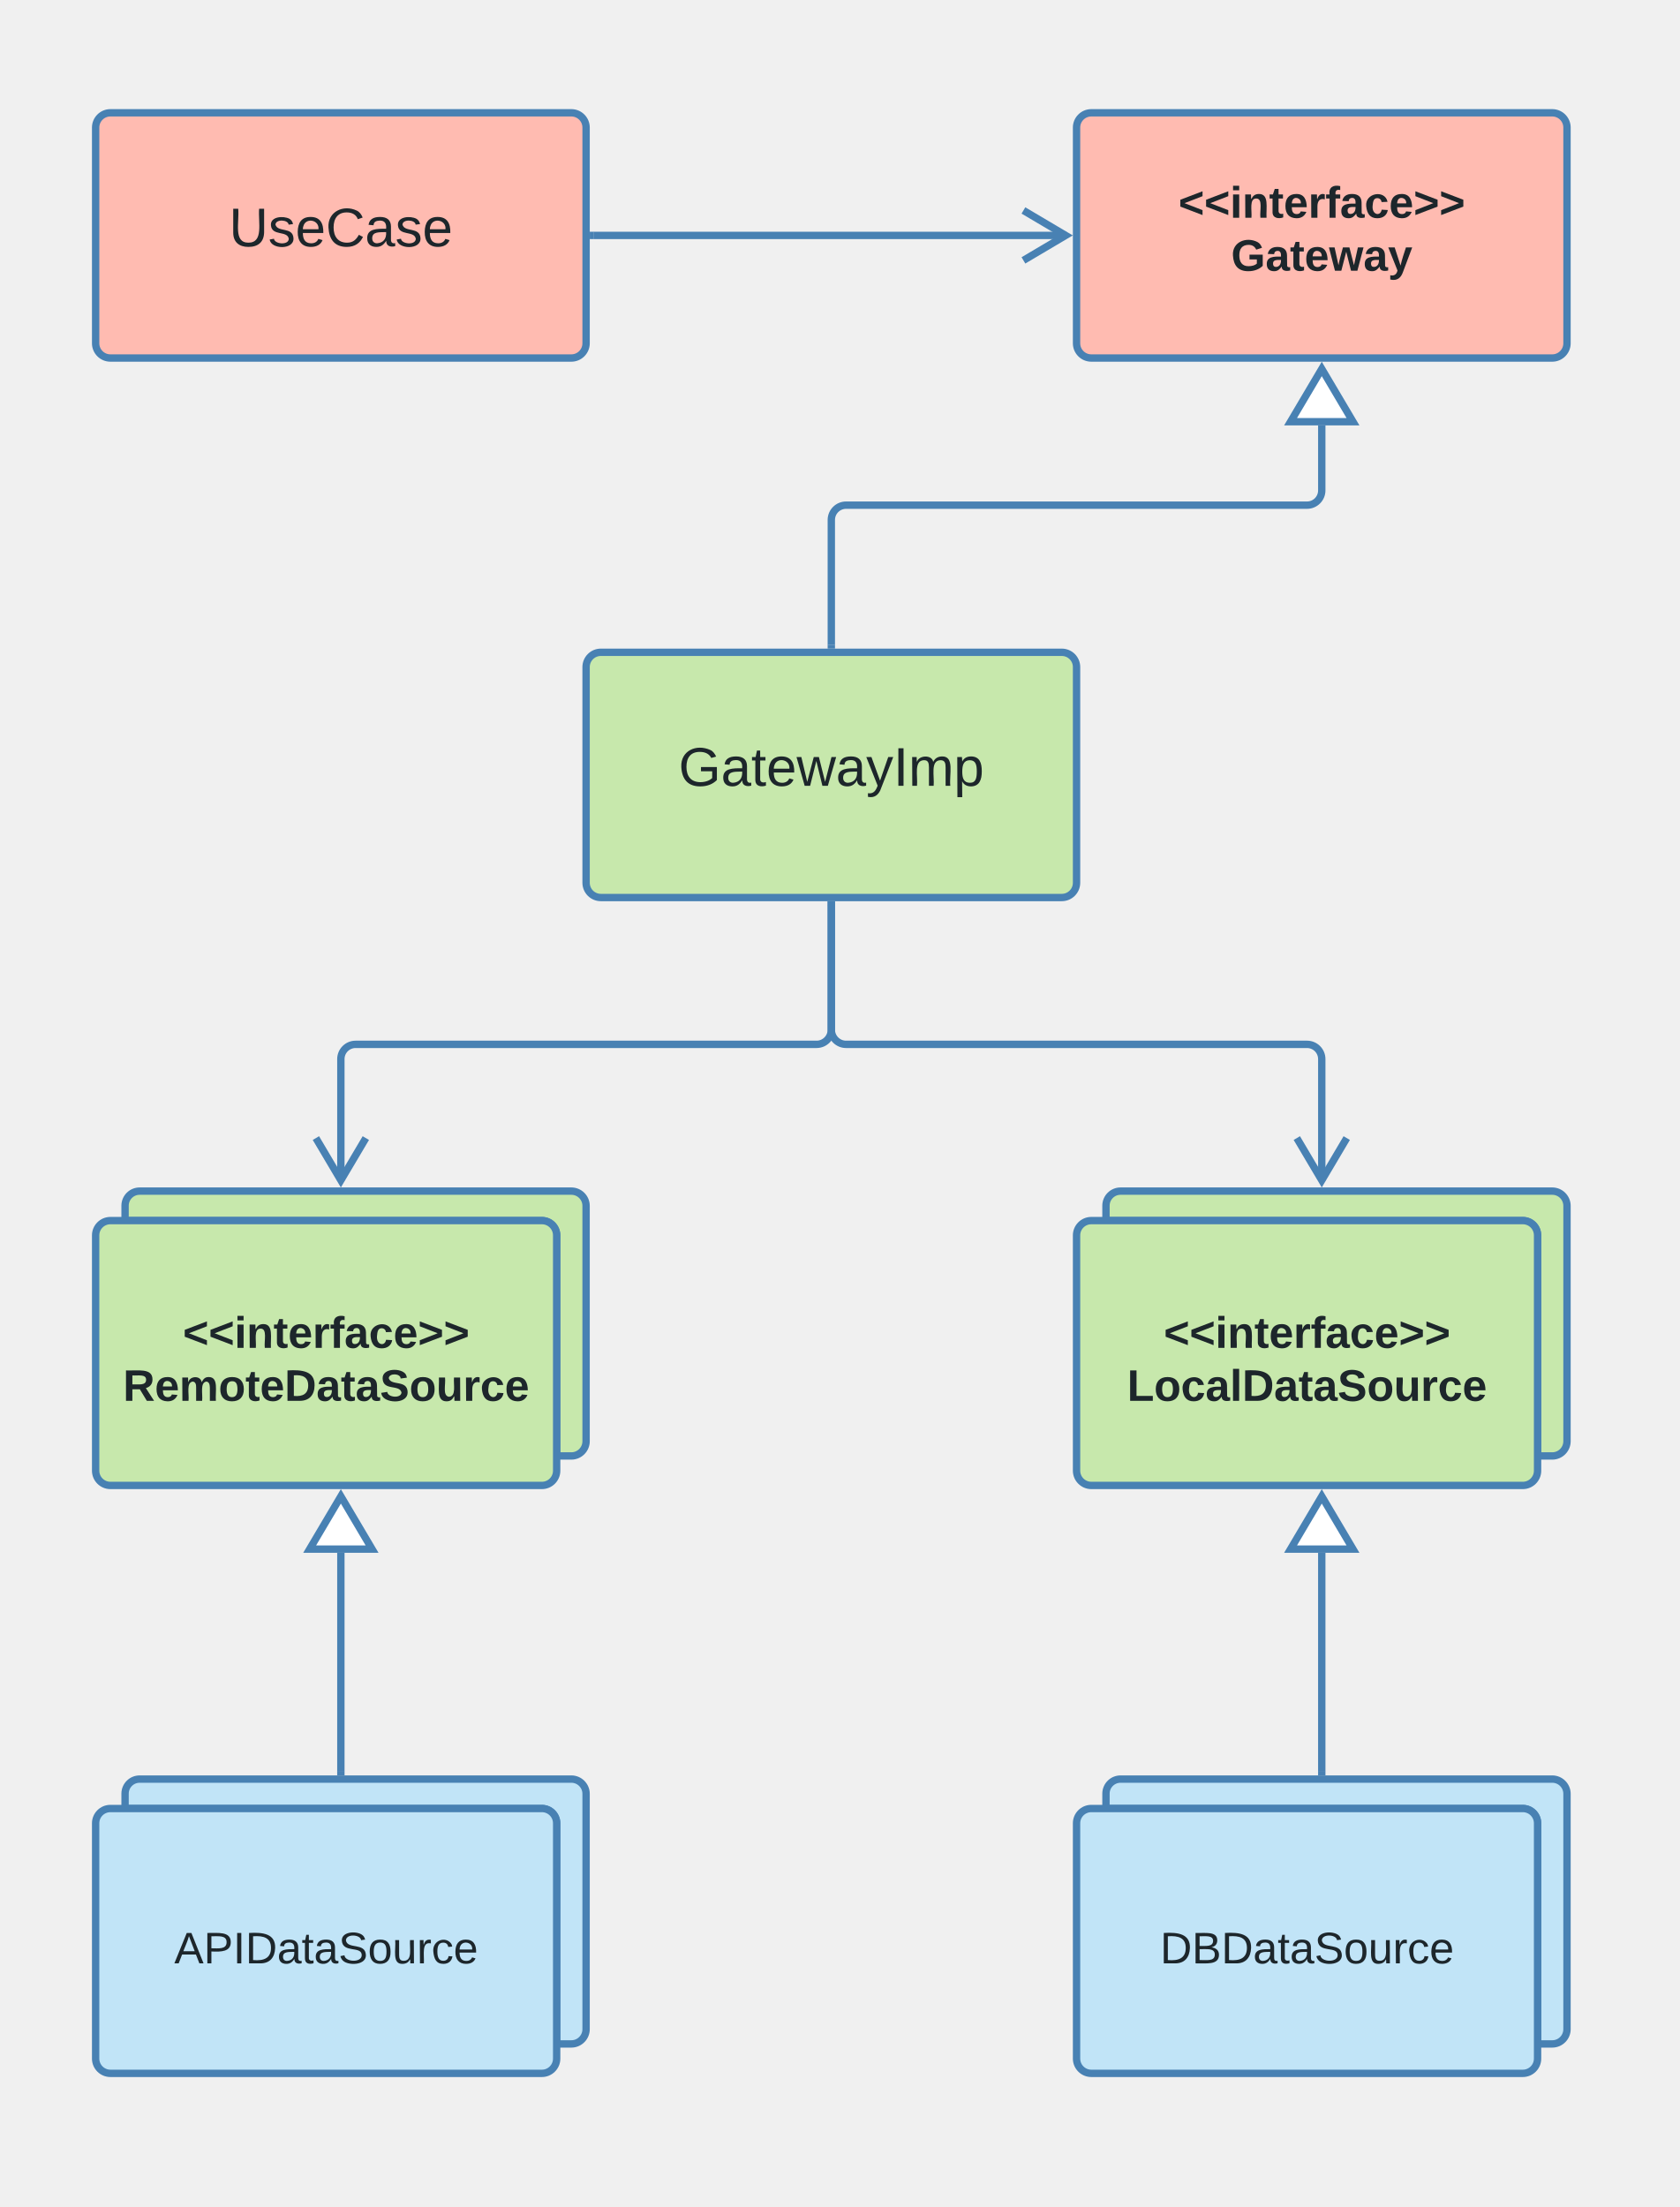
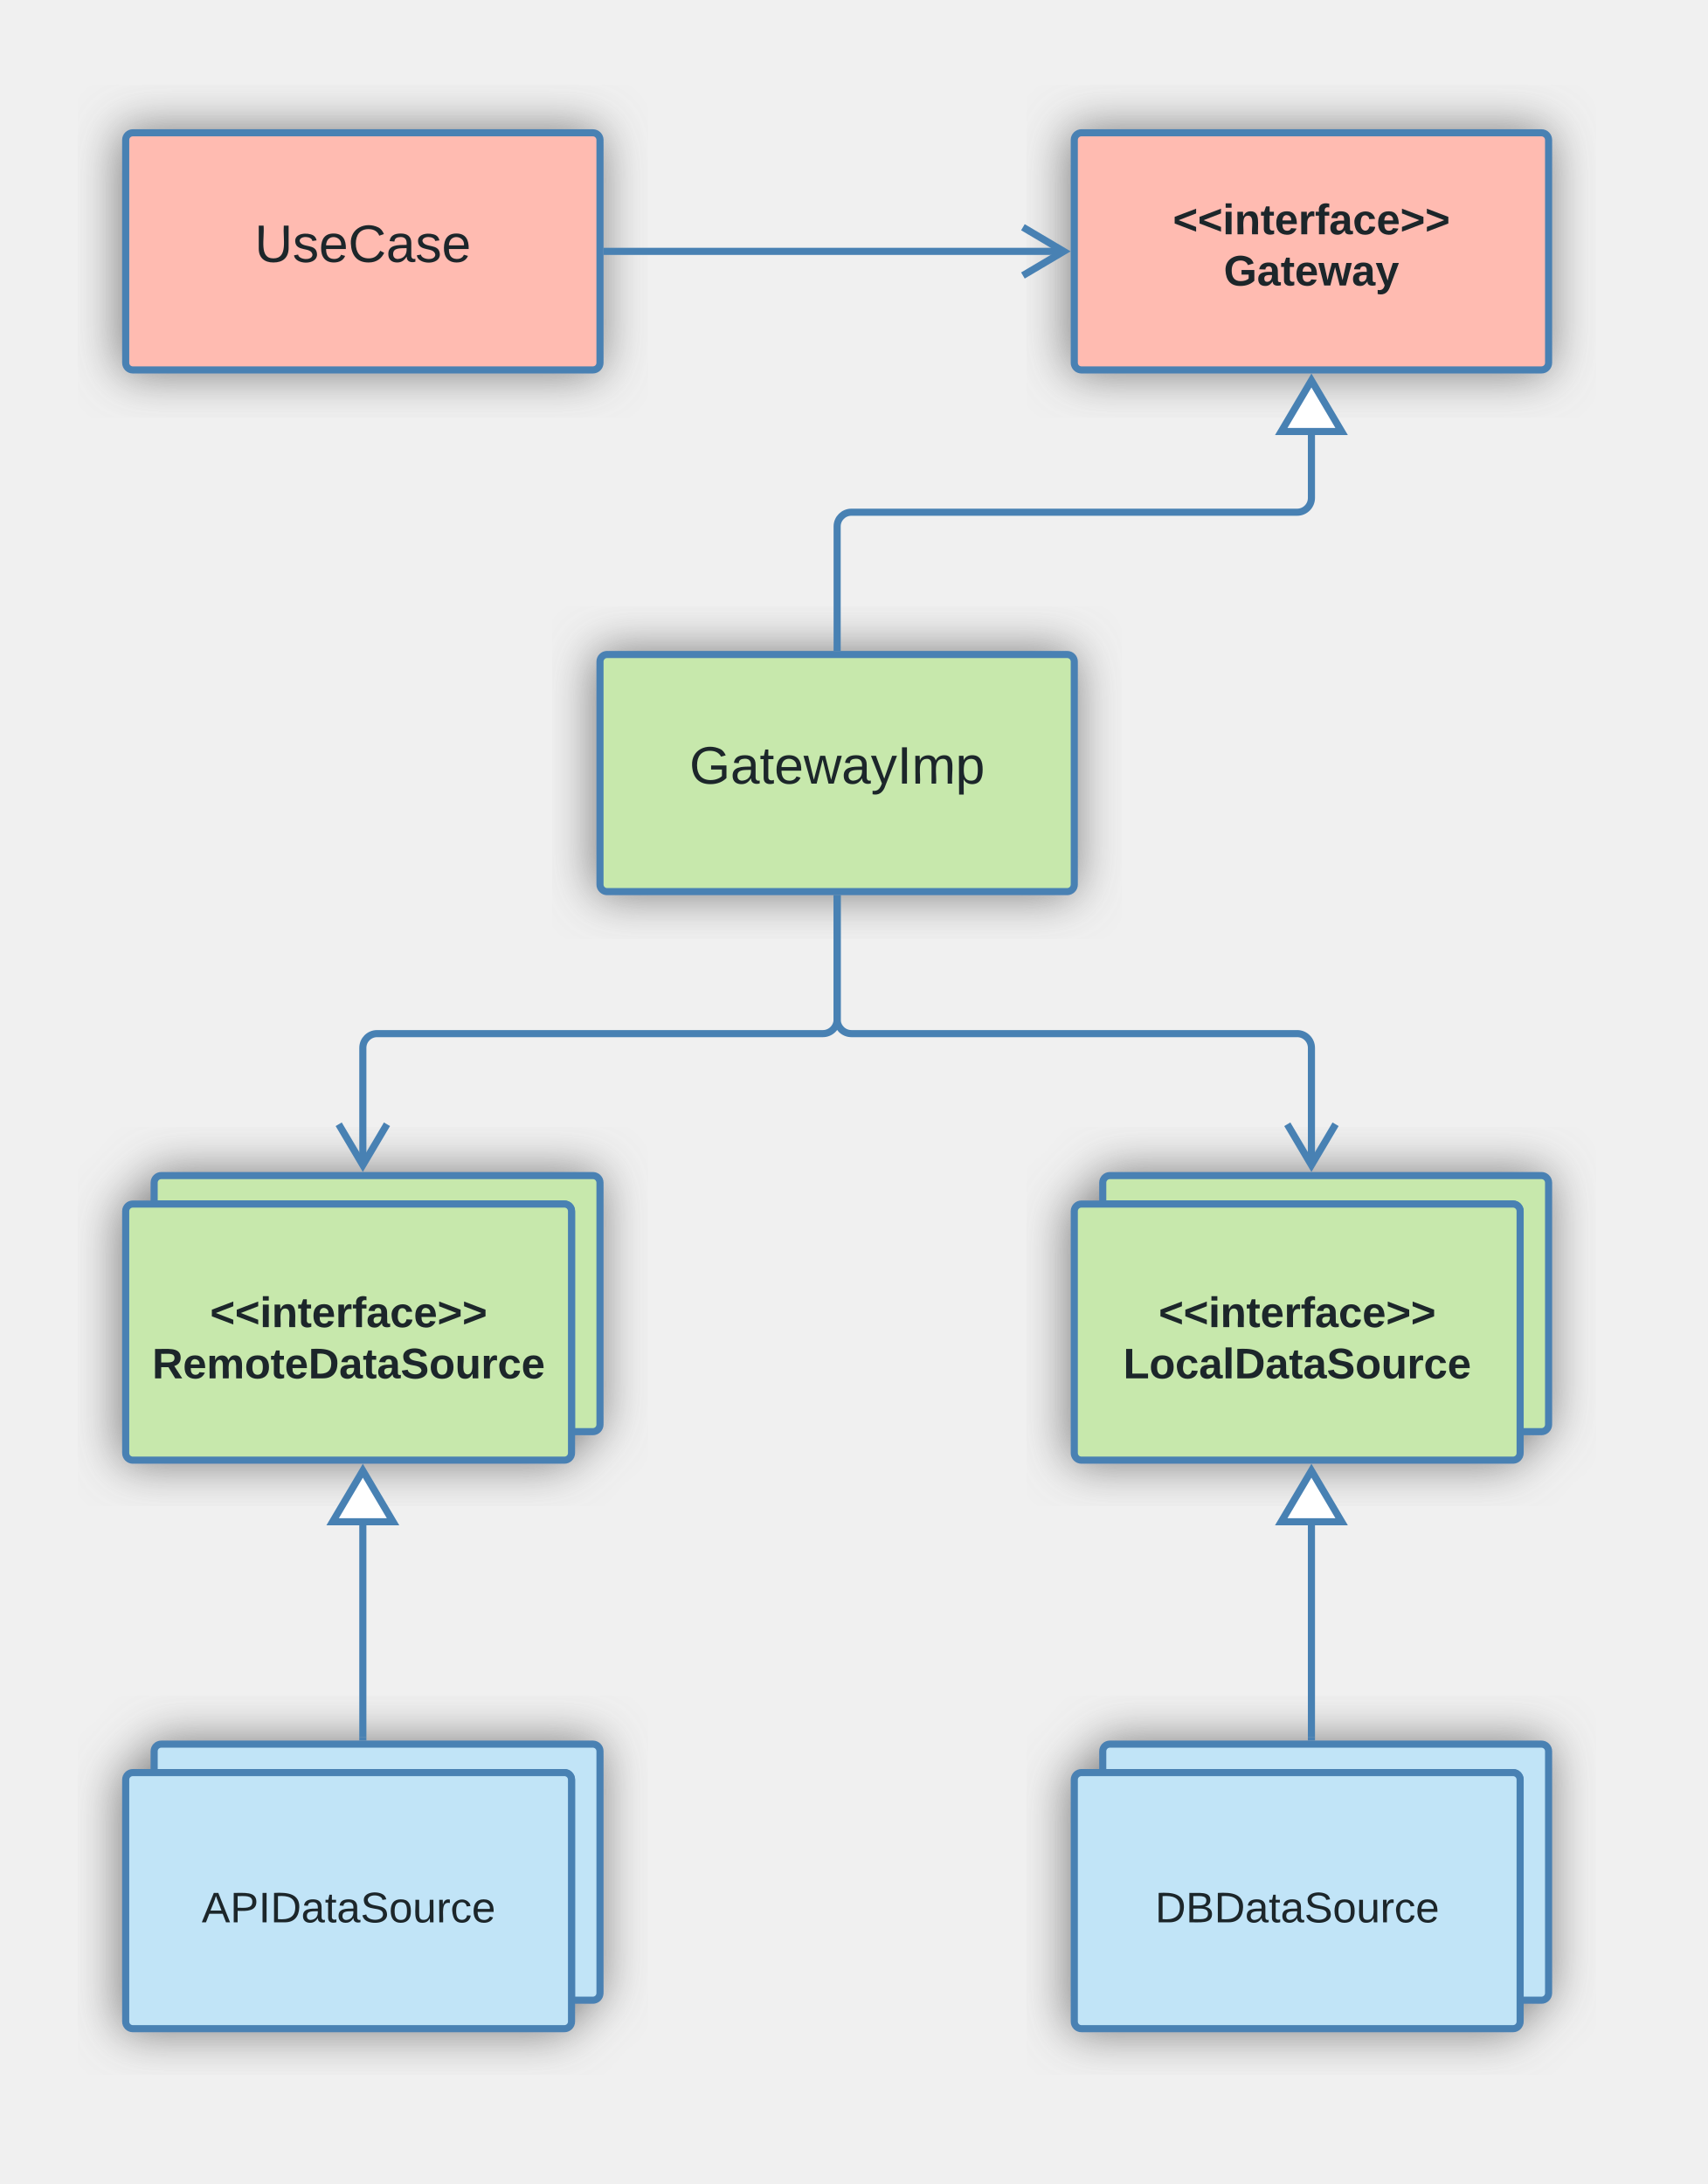
- <svg xmlns="http://www.w3.org/2000/svg" xmlns:xlink="http://www.w3.org/1999/xlink" width="685" height="900">
-   <g transform="translate(-1041 -54)">
-     <path d="M1080 106c0-3.3 2.7-6 6-6h188c3.3 0 6 2.7 6 6v88c0 3.3-2.7 6-6 6h-188c-3.3 0-6-2.7-6-6z" stroke="#4881b3" stroke-width="3" fill="#ffbbb1" />
-     <use xlink:href="#a" transform="matrix(1,0,0,1,1088,108) translate(46.38272 46.44444)" />
-     <path d="M1480 106c0-3.3 2.7-6 6-6h188c3.3 0 6 2.7 6 6v88c0 3.3-2.7 6-6 6h-188c-3.3 0-6-2.7-6-6z" stroke="#4881b3" stroke-width="3" fill="#ffbbb1" />
-     <use xlink:href="#b" transform="matrix(1,0,0,1,1488,108) translate(33.575 34.8)" />
-     <use xlink:href="#c" transform="matrix(1,0,0,1,1488,108) translate(55.025 56.4)" />
+ <svg xmlns="http://www.w3.org/2000/svg" xmlns:xlink="http://www.w3.org/1999/xlink" width="720" height="921">
+   <g transform="translate(-1027 -44)">
+     <g filter="url(#a)">
+       <path d="M1080 103c0-1.66 1.34-3 3-3h194c1.66 0 3 1.34 3 3v94c0 1.66-1.34 3-3 3h-194c-1.66 0-3-1.34-3-3z" stroke="#4881b3" stroke-width="3" fill="#ffbbb1" />
+       <use xlink:href="#b" transform="matrix(1,0,0,1,1088,108) translate(46.38272 46.44444)" />
+     </g>
+     <g filter="url(#a)">
+       <path d="M1480 103c0-1.66 1.34-3 3-3h194c1.66 0 3 1.34 3 3v94c0 1.66-1.34 3-3 3h-194c-1.66 0-3-1.34-3-3z" stroke="#4881b3" stroke-width="3" fill="#ffbbb1" />
+       <use xlink:href="#c" transform="matrix(1,0,0,1,1488,108) translate(33.575 34.8)" />
+       <use xlink:href="#d" transform="matrix(1,0,0,1,1488,108) translate(55.025 56.4)" />
+     </g>
    <path d="M1283 150h192.77" stroke="#4881b3" stroke-width="3" fill="none" />
    <path d="M1283.04 151.5h-1.54v-3h1.54" fill="#4881b3" />
    <path d="M1458.34 160.18l17.2-10.18-17.2-10.18" stroke="#4881b3" stroke-width="3" fill="none" />
-     <path d="M1280 326c0-3.3 2.7-6 6-6h188c3.3 0 6 2.7 6 6v88c0 3.3-2.7 6-6 6h-188c-3.3 0-6-2.7-6-6z" stroke="#4881b3" stroke-width="3" fill="#c7e8ac" />
-     <use xlink:href="#d" transform="matrix(1,0,0,1,1288,328) translate(29.71605 46.44444)" />
+     <g filter="url(#a)">
+       <path d="M1280 323c0-1.66 1.34-3 3-3h194c1.66 0 3 1.34 3 3v94c0 1.66-1.34 3-3 3h-194c-1.66 0-3-1.34-3-3z" stroke="#4881b3" stroke-width="3" fill="#c7e8ac" />
+       <use xlink:href="#e" transform="matrix(1,0,0,1,1288,328) translate(29.71605 46.44444)" />
+     </g>
    <path d="M1380 317v-51c0-3.3 2.7-6 6-6h188c3.3 0 6-2.7 6-6v-26.53" stroke="#4881b3" stroke-width="3" fill="none" />
    <path d="M1381.5 318.5h-3v-1.54h3" fill="#4881b3" />
    <path d="M1580 204.45l12.73 21.52h-25.46z" stroke="#4881b3" stroke-width="3" fill="#fff" />
-     <path d="M1092 551.75v-.06-6.01c0-3.3 2.66-5.95 5.94-5.95H1274c3.3 0 6 2.7 6 6v96c0 3.3-2.7 6-6 6h-5.94c-.03 0-.06-.03-.06-.06V557.74c0-3.3-2.7-6-6-6h-170z" stroke="#4881b3" stroke-width="3" fill="#c7e8ac" />
-     <path d="M1080 557.75c0-3.3 2.7-6 6-6h176c3.3 0 6 2.7 6 6v96c0 3.3-2.7 6-6 6h-176c-3.3 0-6-2.7-6-6z" stroke="#4881b3" stroke-width="3" fill="#c7e8ac" />
-     <use xlink:href="#b" transform="matrix(1,0,0,1,1080,551.75) translate(35.58 51.9)" />
-     <use xlink:href="#e" transform="matrix(1,0,0,1,1080,551.75) translate(11.18 73.5)" />
-     <path d="M1492 551.75v-.06-6.01c0-3.3 2.66-5.95 5.94-5.95H1674c3.3 0 6 2.7 6 6v96c0 3.3-2.7 6-6 6h-5.94c-.03 0-.06-.03-.06-.06V557.74c0-3.3-2.7-6-6-6h-170z" stroke="#4881b3" stroke-width="3" fill="#c7e8ac" />
-     <path d="M1480 557.75c0-3.3 2.7-6 6-6h176c3.3 0 6 2.7 6 6v96c0 3.3-2.7 6-6 6h-176c-3.3 0-6-2.7-6-6z" stroke="#4881b3" stroke-width="3" fill="#c7e8ac" />
-     <use xlink:href="#b" transform="matrix(1,0,0,1,1480,551.75) translate(35.58 51.9)" />
-     <use xlink:href="#f" transform="matrix(1,0,0,1,1480,551.75) translate(20.655 73.5)" />
+     <g filter="url(#f)">
+       <path d="M1092 551.75v-.06V542.74c0-1.66 1.34-3 3-3h182c1.66 0 3 1.34 3 3v102c0 1.66-1.34 3-3 3h-8.94c-.03 0-.06-.03-.06-.06V554.74c0-1.66-1.34-3-3-3h-173z" stroke="#4881b3" stroke-width="3" fill="#c7e8ac" />
+       <path d="M1080 554.75c0-1.66 1.34-3 3-3h182c1.66 0 3 1.34 3 3v102c0 1.66-1.34 3-3 3h-182c-1.66 0-3-1.34-3-3z" stroke="#4881b3" stroke-width="3" fill="#c7e8ac" />
+       <use xlink:href="#c" transform="matrix(1,0,0,1,1080,551.75) translate(35.58 51.9)" />
+       <use xlink:href="#g" transform="matrix(1,0,0,1,1080,551.75) translate(11.18 73.5)" />
+     </g>
+     <g filter="url(#f)">
+       <path d="M1492 551.75v-.06V542.74c0-1.66 1.34-3 3-3h182c1.66 0 3 1.34 3 3v102c0 1.66-1.34 3-3 3h-8.94c-.03 0-.06-.03-.06-.06V554.74c0-1.66-1.34-3-3-3h-173z" stroke="#4881b3" stroke-width="3" fill="#c7e8ac" />
+       <path d="M1480 554.75c0-1.66 1.34-3 3-3h182c1.66 0 3 1.34 3 3v102c0 1.66-1.34 3-3 3h-182c-1.66 0-3-1.34-3-3z" stroke="#4881b3" stroke-width="3" fill="#c7e8ac" />
+       <use xlink:href="#c" transform="matrix(1,0,0,1,1480,551.75) translate(35.58 51.9)" />
+       <use xlink:href="#h" transform="matrix(1,0,0,1,1480,551.75) translate(20.655 73.5)" />
+     </g>
    <path d="M1380 423v50.88c0 3.3-2.7 6-6 6h-188c-3.3 0-6 2.68-6 6v49.64" stroke="#4881b3" stroke-width="3" fill="none" />
    <path d="M1381.5 423.04h-3v-1.54h3" fill="#4881b3" />
    <path d="M1169.82 518.1l10.18 17.2 10.18-17.2M1380 423v50.88c0 3.3 2.7 6 6 6h188c3.3 0 6 2.68 6 6v49.64" stroke="#4881b3" stroke-width="3" fill="none" />
    <path d="M1381.5 423.04h-3v-1.54h3" fill="#4881b3" />
    <path d="M1569.82 518.1l10.18 17.2 10.18-17.2" stroke="#4881b3" stroke-width="3" fill="none" />
-     <path d="M1092 791.5v-.06-6c0-3.28 2.66-5.94 5.94-5.94H1274c3.3 0 6 2.7 6 6v96c0 3.3-2.7 6-6 6h-5.94c-.03 0-.06-.03-.06-.06V797.5c0-3.3-2.7-6-6-6h-170z" stroke="#4881b3" stroke-width="3" fill="#c1e4f7" />
-     <path d="M1080 797.5c0-3.3 2.7-6 6-6h176c3.3 0 6 2.7 6 6v96c0 3.3-2.7 6-6 6h-176c-3.3 0-6-2.7-6-6z" stroke="#4881b3" stroke-width="3" fill="#c1e4f7" />
-     <use xlink:href="#g" transform="matrix(1,0,0,1,1080,791.5) translate(32.055 63.15)" />
-     <path d="M1492 791.5v-.06-6c0-3.28 2.66-5.94 5.94-5.94H1674c3.3 0 6 2.7 6 6v96c0 3.3-2.7 6-6 6h-5.94c-.03 0-.06-.03-.06-.06V797.5c0-3.3-2.7-6-6-6h-170z" stroke="#4881b3" stroke-width="3" fill="#c1e4f7" />
-     <path d="M1480 797.5c0-3.3 2.7-6 6-6h176c3.3 0 6 2.7 6 6v96c0 3.3-2.7 6-6 6h-176c-3.3 0-6-2.7-6-6z" stroke="#4881b3" stroke-width="3" fill="#c1e4f7" />
-     <use xlink:href="#h" transform="matrix(1,0,0,1,1480,791.5) translate(34.08 63.15)" />
+     <g filter="url(#f)">
+       <path d="M1092 791.5v-.06-8.94c0-1.66 1.34-3 3-3h182c1.66 0 3 1.34 3 3v102c0 1.66-1.34 3-3 3h-8.94c-.03 0-.06-.03-.06-.06V794.5c0-1.66-1.34-3-3-3h-173z" stroke="#4881b3" stroke-width="3" fill="#c1e4f7" />
+       <path d="M1080 794.5c0-1.66 1.34-3 3-3h182c1.66 0 3 1.34 3 3v102c0 1.66-1.34 3-3 3h-182c-1.66 0-3-1.34-3-3z" stroke="#4881b3" stroke-width="3" fill="#c1e4f7" />
+       <use xlink:href="#i" transform="matrix(1,0,0,1,1080,791.5) translate(32.055 63.15)" />
+     </g>
+     <g filter="url(#f)">
+       <path d="M1492 791.5v-.06-8.94c0-1.66 1.34-3 3-3h182c1.66 0 3 1.34 3 3v102c0 1.66-1.34 3-3 3h-8.94c-.03 0-.06-.03-.06-.06V794.5c0-1.66-1.34-3-3-3h-173z" stroke="#4881b3" stroke-width="3" fill="#c1e4f7" />
+       <path d="M1480 794.5c0-1.66 1.34-3 3-3h182c1.66 0 3 1.34 3 3v102c0 1.66-1.34 3-3 3h-182c-1.66 0-3-1.34-3-3z" stroke="#4881b3" stroke-width="3" fill="#c1e4f7" />
+       <use xlink:href="#j" transform="matrix(1,0,0,1,1480,791.5) translate(34.08 63.15)" />
+     </g>
    <path d="M1180 776.5v-89.28" stroke="#4881b3" stroke-width="3" fill="none" />
    <path d="M1181.5 778h-3v-1.54h3" fill="#4881b3" />
    <path d="M1180 664.2l12.73 21.52h-25.46z" stroke="#4881b3" stroke-width="3" fill="#fff" />
    <path d="M1580 776.5v-89.28" stroke="#4881b3" stroke-width="3" fill="none" />
    <path d="M1581.5 778h-3v-1.54h3" fill="#4881b3" />
    <path d="M1580 664.2l12.73 21.52h-25.46z" stroke="#4881b3" stroke-width="3" fill="#fff" />
    <defs>
-       <path fill="#1d262b" d="M232-93c-1 65-40 97-104 97C67 4 28-28 28-90v-158h33c8 89-33 224 67 224 102 0 64-133 71-224h33v155" id="i" />
-       <path fill="#1d262b" d="M135-143c-3-34-86-38-87 0 15 53 115 12 119 90S17 21 10-45l28-5c4 36 97 45 98 0-10-56-113-15-118-90-4-57 82-63 122-42 12 7 21 19 24 35" id="j" />
-       <path fill="#1d262b" d="M100-194c63 0 86 42 84 106H49c0 40 14 67 53 68 26 1 43-12 49-29l28 8c-11 28-37 45-77 45C44 4 14-33 15-96c1-61 26-98 85-98zm52 81c6-60-76-77-97-28-3 7-6 17-6 28h103" id="k" />
-       <path fill="#1d262b" d="M212-179c-10-28-35-45-73-45-59 0-87 40-87 99 0 60 29 101 89 101 43 0 62-24 78-52l27 14C228-24 195 4 139 4 59 4 22-46 18-125c-6-104 99-153 187-111 19 9 31 26 39 46" id="l" />
-       <path fill="#1d262b" d="M141-36C126-15 110 5 73 4 37 3 15-17 15-53c-1-64 63-63 125-63 3-35-9-54-41-54-24 1-41 7-42 31l-33-3c5-37 33-52 76-52 45 0 72 20 72 64v82c-1 20 7 32 28 27v20c-31 9-61-2-59-35zM48-53c0 20 12 33 32 33 41-3 63-29 60-74-43 2-92-5-92 41" id="m" />
-       <g id="a">
-         <use transform="matrix(0.0617284,0,0,0.0617284,0,0)" xlink:href="#i" />
-         <use transform="matrix(0.0617284,0,0,0.0617284,15.98765,0)" xlink:href="#j" />
-         <use transform="matrix(0.0617284,0,0,0.0617284,27.09877,0)" xlink:href="#k" />
-         <use transform="matrix(0.0617284,0,0,0.0617284,39.44444,0)" xlink:href="#l" />
-         <use transform="matrix(0.0617284,0,0,0.0617284,55.4321,0)" xlink:href="#m" />
-         <use transform="matrix(0.0617284,0,0,0.0617284,67.77778,0)" xlink:href="#j" />
-         <use transform="matrix(0.0617284,0,0,0.0617284,78.88889,0)" xlink:href="#k" />
-       </g>
-       <path fill="#1d262b" d="M15-91v-56l181-69v40L49-119l147 57v40" id="n" />
-       <path fill="#1d262b" d="M25-224v-37h50v37H25zM25 0v-190h50V0H25" id="o" />
-       <path fill="#1d262b" d="M135-194c87-1 58 113 63 194h-50c-7-57 23-157-34-157-59 0-34 97-39 157H25l-1-190h47c2 12-1 28 3 38 12-26 28-41 61-42" id="p" />
-       <path fill="#1d262b" d="M115-3C79 11 28 4 28-45v-112H4v-33h27l15-45h31v45h36v33H77v99c-1 23 16 31 38 25v30" id="q" />
-       <path fill="#1d262b" d="M185-48c-13 30-37 53-82 52C43 2 14-33 14-96s30-98 90-98c62 0 83 45 84 108H66c0 31 8 55 39 56 18 0 30-7 34-22zm-45-69c5-46-57-63-70-21-2 6-4 13-4 21h74" id="r" />
-       <path fill="#1d262b" d="M135-150c-39-12-60 13-60 57V0H25l-1-190h47c2 13-1 29 3 40 6-28 27-53 61-41v41" id="s" />
-       <path fill="#1d262b" d="M121-226c-27-7-43 5-38 36h38v33H83V0H34v-157H6v-33h28c-9-59 32-81 87-68v32" id="t" />
-       <path fill="#1d262b" d="M133-34C117-15 103 5 69 4 32 3 11-16 11-54c-1-60 55-63 116-61 1-26-3-47-28-47-18 1-26 9-28 27l-52-2c7-38 36-58 82-57s74 22 75 68l1 82c-1 14 12 18 25 15v27c-30 8-71 5-69-32zm-48 3c29 0 43-24 42-57-32 0-66-3-65 30 0 17 8 27 23 27" id="u" />
-       <path fill="#1d262b" d="M190-63c-7 42-38 67-86 67-59 0-84-38-90-98-12-110 154-137 174-36l-49 2c-2-19-15-32-35-32-30 0-35 28-38 64-6 74 65 87 74 30" id="v" />
-       <path fill="#1d262b" d="M15-22v-40l146-57-146-57v-40l181 69v56" id="w" />
+       <path fill="#1d262b" d="M232-93c-1 65-40 97-104 97C67 4 28-28 28-90v-158h33c8 89-33 224 67 224 102 0 64-133 71-224h33v155" id="k" />
+       <path fill="#1d262b" d="M135-143c-3-34-86-38-87 0 15 53 115 12 119 90S17 21 10-45l28-5c4 36 97 45 98 0-10-56-113-15-118-90-4-57 82-63 122-42 12 7 21 19 24 35" id="l" />
+       <path fill="#1d262b" d="M100-194c63 0 86 42 84 106H49c0 40 14 67 53 68 26 1 43-12 49-29l28 8c-11 28-37 45-77 45C44 4 14-33 15-96c1-61 26-98 85-98zm52 81c6-60-76-77-97-28-3 7-6 17-6 28h103" id="m" />
+       <path fill="#1d262b" d="M212-179c-10-28-35-45-73-45-59 0-87 40-87 99 0 60 29 101 89 101 43 0 62-24 78-52l27 14C228-24 195 4 139 4 59 4 22-46 18-125c-6-104 99-153 187-111 19 9 31 26 39 46" id="n" />
+       <path fill="#1d262b" d="M141-36C126-15 110 5 73 4 37 3 15-17 15-53c-1-64 63-63 125-63 3-35-9-54-41-54-24 1-41 7-42 31l-33-3c5-37 33-52 76-52 45 0 72 20 72 64v82c-1 20 7 32 28 27v20c-31 9-61-2-59-35zM48-53c0 20 12 33 32 33 41-3 63-29 60-74-43 2-92-5-92 41" id="o" />
      <g id="b">
-         <use transform="matrix(0.05,0,0,0.05,0,0)" xlink:href="#n" />
-         <use transform="matrix(0.05,0,0,0.05,10.5,0)" xlink:href="#n" />
-         <use transform="matrix(0.05,0,0,0.05,21,0)" xlink:href="#o" />
-         <use transform="matrix(0.05,0,0,0.05,26,0)" xlink:href="#p" />
-         <use transform="matrix(0.05,0,0,0.05,36.95,0)" xlink:href="#q" />
-         <use transform="matrix(0.05,0,0,0.05,42.9,0)" xlink:href="#r" />
-         <use transform="matrix(0.05,0,0,0.05,52.9,0)" xlink:href="#s" />
-         <use transform="matrix(0.05,0,0,0.05,59.9,0)" xlink:href="#t" />
-         <use transform="matrix(0.05,0,0,0.05,65.85,0)" xlink:href="#u" />
-         <use transform="matrix(0.05,0,0,0.05,75.85,0)" xlink:href="#v" />
-         <use transform="matrix(0.05,0,0,0.05,85.85,0)" xlink:href="#r" />
-         <use transform="matrix(0.05,0,0,0.05,95.85,0)" xlink:href="#w" />
-         <use transform="matrix(0.05,0,0,0.05,106.35,0)" xlink:href="#w" />
-       </g>
-       <path fill="#1d262b" d="M67-125c0 54 23 88 75 88 28 0 53-7 68-21v-34h-60v-39h108v91C232-14 192 4 140 4 58 4 20-42 15-125 8-236 126-280 215-234c19 10 29 26 37 47l-47 15c-11-23-29-39-63-39-53 1-75 33-75 86" id="x" />
-       <path fill="#1d262b" d="M231 0h-52l-39-155L100 0H48L-1-190h46L77-45c9-52 24-97 36-145h53l37 145 32-145h46" id="y" />
-       <path fill="#1d262b" d="M123 10C108 53 80 86 19 72V37c35 8 53-11 59-39L3-190h52l48 148c12-52 28-100 44-148h51" id="z" />
+         <use transform="matrix(0.0617284,0,0,0.0617284,0,0)" xlink:href="#k" />
+         <use transform="matrix(0.0617284,0,0,0.0617284,15.98765,0)" xlink:href="#l" />
+         <use transform="matrix(0.0617284,0,0,0.0617284,27.09877,0)" xlink:href="#m" />
+         <use transform="matrix(0.0617284,0,0,0.0617284,39.44444,0)" xlink:href="#n" />
+         <use transform="matrix(0.0617284,0,0,0.0617284,55.4321,0)" xlink:href="#o" />
+         <use transform="matrix(0.0617284,0,0,0.0617284,67.77778,0)" xlink:href="#l" />
+         <use transform="matrix(0.0617284,0,0,0.0617284,78.88889,0)" xlink:href="#m" />
+       </g>
+       <filter id="a" filterUnits="objectBoundingBox" x="-.1" y="-.2" width="1.2" height="1.4">
+         <feOffset result="offOut" in="SourceAlpha" dx="-1" />
+         <feGaussianBlur result="blurOut" in="offOut" stdDeviation="10" />
+         <feColorMatrix result="colorOut" in="blurOut" values="0 0 0 0 0.2 0 0 0 0 0.2 0 0 0 0 0.2 0 0 0 1 0" />
+         <feBlend in="SourceGraphic" in2="colorOut" />
+       </filter>
+       <path fill="#1d262b" d="M15-91v-56l181-69v40L49-119l147 57v40" id="p" />
+       <path fill="#1d262b" d="M25-224v-37h50v37H25zM25 0v-190h50V0H25" id="q" />
+       <path fill="#1d262b" d="M135-194c87-1 58 113 63 194h-50c-7-57 23-157-34-157-59 0-34 97-39 157H25l-1-190h47c2 12-1 28 3 38 12-26 28-41 61-42" id="r" />
+       <path fill="#1d262b" d="M115-3C79 11 28 4 28-45v-112H4v-33h27l15-45h31v45h36v33H77v99c-1 23 16 31 38 25v30" id="s" />
+       <path fill="#1d262b" d="M185-48c-13 30-37 53-82 52C43 2 14-33 14-96s30-98 90-98c62 0 83 45 84 108H66c0 31 8 55 39 56 18 0 30-7 34-22zm-45-69c5-46-57-63-70-21-2 6-4 13-4 21h74" id="t" />
+       <path fill="#1d262b" d="M135-150c-39-12-60 13-60 57V0H25l-1-190h47c2 13-1 29 3 40 6-28 27-53 61-41v41" id="u" />
+       <path fill="#1d262b" d="M121-226c-27-7-43 5-38 36h38v33H83V0H34v-157H6v-33h28c-9-59 32-81 87-68v32" id="v" />
+       <path fill="#1d262b" d="M133-34C117-15 103 5 69 4 32 3 11-16 11-54c-1-60 55-63 116-61 1-26-3-47-28-47-18 1-26 9-28 27l-52-2c7-38 36-58 82-57s74 22 75 68l1 82c-1 14 12 18 25 15v27c-30 8-71 5-69-32zm-48 3c29 0 43-24 42-57-32 0-66-3-65 30 0 17 8 27 23 27" id="w" />
+       <path fill="#1d262b" d="M190-63c-7 42-38 67-86 67-59 0-84-38-90-98-12-110 154-137 174-36l-49 2c-2-19-15-32-35-32-30 0-35 28-38 64-6 74 65 87 74 30" id="x" />
+       <path fill="#1d262b" d="M15-22v-40l146-57-146-57v-40l181 69v56" id="y" />
      <g id="c">
-         <use transform="matrix(0.05,0,0,0.05,0,0)" xlink:href="#x" />
-         <use transform="matrix(0.05,0,0,0.05,14,0)" xlink:href="#u" />
-         <use transform="matrix(0.05,0,0,0.05,24,0)" xlink:href="#q" />
-         <use transform="matrix(0.05,0,0,0.05,29.95,0)" xlink:href="#r" />
-         <use transform="matrix(0.05,0,0,0.05,39.95,0)" xlink:href="#y" />
-         <use transform="matrix(0.05,0,0,0.05,53.95,0)" xlink:href="#u" />
-         <use transform="matrix(0.05,0,0,0.05,63.95,0)" xlink:href="#z" />
-       </g>
-       <path fill="#1d262b" d="M143 4C61 4 22-44 18-125c-5-107 100-154 193-111 17 8 29 25 37 43l-32 9c-13-25-37-40-76-40-61 0-88 39-88 99 0 61 29 100 91 101 35 0 62-11 79-27v-45h-74v-28h105v86C228-13 192 4 143 4" id="A" />
-       <path fill="#1d262b" d="M59-47c-2 24 18 29 38 22v24C64 9 27 4 27-40v-127H5v-23h24l9-43h21v43h35v23H59v120" id="B" />
-       <path fill="#1d262b" d="M206 0h-36l-40-164L89 0H53L-1-190h32L70-26l43-164h34l41 164 42-164h31" id="C" />
-       <path fill="#1d262b" d="M179-190L93 31C79 59 56 82 12 73V49c39 6 53-20 64-50L1-190h34L92-34l54-156h33" id="D" />
-       <path fill="#1d262b" d="M33 0v-248h34V0H33" id="E" />
-       <path fill="#1d262b" d="M210-169c-67 3-38 105-44 169h-31v-121c0-29-5-50-35-48C34-165 62-65 56 0H25l-1-190h30c1 10-1 24 2 32 10-44 99-50 107 0 11-21 27-35 58-36 85-2 47 119 55 194h-31v-121c0-29-5-49-35-48" id="F" />
-       <path fill="#1d262b" d="M115-194c55 1 70 41 70 98S169 2 115 4C84 4 66-9 55-30l1 105H24l-1-265h31l2 30c10-21 28-34 59-34zm-8 174c40 0 45-34 45-75s-6-73-45-74c-42 0-51 32-51 76 0 43 10 73 51 73" id="G" />
+         <use transform="matrix(0.05,0,0,0.05,0,0)" xlink:href="#p" />
+         <use transform="matrix(0.05,0,0,0.05,10.5,0)" xlink:href="#p" />
+         <use transform="matrix(0.05,0,0,0.05,21,0)" xlink:href="#q" />
+         <use transform="matrix(0.05,0,0,0.05,26,0)" xlink:href="#r" />
+         <use transform="matrix(0.05,0,0,0.05,36.95,0)" xlink:href="#s" />
+         <use transform="matrix(0.05,0,0,0.05,42.9,0)" xlink:href="#t" />
+         <use transform="matrix(0.05,0,0,0.05,52.9,0)" xlink:href="#u" />
+         <use transform="matrix(0.05,0,0,0.05,59.9,0)" xlink:href="#v" />
+         <use transform="matrix(0.05,0,0,0.05,65.85,0)" xlink:href="#w" />
+         <use transform="matrix(0.05,0,0,0.05,75.85,0)" xlink:href="#x" />
+         <use transform="matrix(0.05,0,0,0.05,85.85,0)" xlink:href="#t" />
+         <use transform="matrix(0.05,0,0,0.05,95.85,0)" xlink:href="#y" />
+         <use transform="matrix(0.05,0,0,0.05,106.35,0)" xlink:href="#y" />
+       </g>
+       <path fill="#1d262b" d="M67-125c0 54 23 88 75 88 28 0 53-7 68-21v-34h-60v-39h108v91C232-14 192 4 140 4 58 4 20-42 15-125 8-236 126-280 215-234c19 10 29 26 37 47l-47 15c-11-23-29-39-63-39-53 1-75 33-75 86" id="z" />
+       <path fill="#1d262b" d="M231 0h-52l-39-155L100 0H48L-1-190h46L77-45c9-52 24-97 36-145h53l37 145 32-145h46" id="A" />
+       <path fill="#1d262b" d="M123 10C108 53 80 86 19 72V37c35 8 53-11 59-39L3-190h52l48 148c12-52 28-100 44-148h51" id="B" />
      <g id="d">
-         <use transform="matrix(0.0617284,0,0,0.0617284,0,0)" xlink:href="#A" />
-         <use transform="matrix(0.0617284,0,0,0.0617284,17.28395,0)" xlink:href="#m" />
-         <use transform="matrix(0.0617284,0,0,0.0617284,29.62963,0)" xlink:href="#B" />
-         <use transform="matrix(0.0617284,0,0,0.0617284,35.80247,0)" xlink:href="#k" />
-         <use transform="matrix(0.0617284,0,0,0.0617284,48.14815,0)" xlink:href="#C" />
-         <use transform="matrix(0.0617284,0,0,0.0617284,64.1358,0)" xlink:href="#m" />
-         <use transform="matrix(0.0617284,0,0,0.0617284,76.48148,0)" xlink:href="#D" />
-         <use transform="matrix(0.0617284,0,0,0.0617284,87.59259,0)" xlink:href="#E" />
-         <use transform="matrix(0.0617284,0,0,0.0617284,93.76543,0)" xlink:href="#F" />
-         <use transform="matrix(0.0617284,0,0,0.0617284,112.2222,0)" xlink:href="#G" />
-       </g>
-       <path fill="#1d262b" d="M240-174c0 40-23 61-54 70L253 0h-59l-57-94H76V0H24v-248c93 4 217-23 216 74zM76-134c48-2 112 12 112-38 0-48-66-32-112-35v73" id="H" />
-       <path fill="#1d262b" d="M220-157c-53 9-28 100-34 157h-49v-107c1-27-5-49-29-50C55-147 81-57 75 0H25l-1-190h47c2 12-1 28 3 38 10-53 101-56 108 0 13-22 24-43 59-42 82 1 51 116 57 194h-49v-107c-1-25-5-48-29-50" id="I" />
-       <path fill="#1d262b" d="M110-194c64 0 96 36 96 99 0 64-35 99-97 99-61 0-95-36-95-99 0-62 34-99 96-99zm-1 164c35 0 45-28 45-65 0-40-10-65-43-65-34 0-45 26-45 65 0 36 10 65 43 65" id="J" />
-       <path fill="#1d262b" d="M24-248c120-7 223 5 221 122C244-46 201 0 124 0H24v-248zM76-40c74 7 117-18 117-86 0-67-45-88-117-82v168" id="K" />
-       <path fill="#1d262b" d="M169-182c-1-43-94-46-97-3 18 66 151 10 154 114 3 95-165 93-204 36-6-8-10-19-12-30l50-8c3 46 112 56 116 5-17-69-150-10-154-114-4-87 153-88 188-35 5 8 8 18 10 28" id="L" />
-       <path fill="#1d262b" d="M85 4C-2 5 27-109 22-190h50c7 57-23 150 33 157 60-5 35-97 40-157h50l1 190h-47c-2-12 1-28-3-38-12 25-28 42-61 42" id="M" />
+         <use transform="matrix(0.05,0,0,0.05,0,0)" xlink:href="#z" />
+         <use transform="matrix(0.05,0,0,0.05,14,0)" xlink:href="#w" />
+         <use transform="matrix(0.05,0,0,0.05,24,0)" xlink:href="#s" />
+         <use transform="matrix(0.05,0,0,0.05,29.95,0)" xlink:href="#t" />
+         <use transform="matrix(0.05,0,0,0.05,39.95,0)" xlink:href="#A" />
+         <use transform="matrix(0.05,0,0,0.05,53.95,0)" xlink:href="#w" />
+         <use transform="matrix(0.05,0,0,0.05,63.95,0)" xlink:href="#B" />
+       </g>
+       <path fill="#1d262b" d="M143 4C61 4 22-44 18-125c-5-107 100-154 193-111 17 8 29 25 37 43l-32 9c-13-25-37-40-76-40-61 0-88 39-88 99 0 61 29 100 91 101 35 0 62-11 79-27v-45h-74v-28h105v86C228-13 192 4 143 4" id="C" />
+       <path fill="#1d262b" d="M59-47c-2 24 18 29 38 22v24C64 9 27 4 27-40v-127H5v-23h24l9-43h21v43h35v23H59v120" id="D" />
+       <path fill="#1d262b" d="M206 0h-36l-40-164L89 0H53L-1-190h32L70-26l43-164h34l41 164 42-164h31" id="E" />
+       <path fill="#1d262b" d="M179-190L93 31C79 59 56 82 12 73V49c39 6 53-20 64-50L1-190h34L92-34l54-156h33" id="F" />
+       <path fill="#1d262b" d="M33 0v-248h34V0H33" id="G" />
+       <path fill="#1d262b" d="M210-169c-67 3-38 105-44 169h-31v-121c0-29-5-50-35-48C34-165 62-65 56 0H25l-1-190h30c1 10-1 24 2 32 10-44 99-50 107 0 11-21 27-35 58-36 85-2 47 119 55 194h-31v-121c0-29-5-49-35-48" id="H" />
+       <path fill="#1d262b" d="M115-194c55 1 70 41 70 98S169 2 115 4C84 4 66-9 55-30l1 105H24l-1-265h31l2 30c10-21 28-34 59-34zm-8 174c40 0 45-34 45-75s-6-73-45-74c-42 0-51 32-51 76 0 43 10 73 51 73" id="I" />
      <g id="e">
-         <use transform="matrix(0.05,0,0,0.05,0,0)" xlink:href="#H" />
-         <use transform="matrix(0.05,0,0,0.05,12.95,0)" xlink:href="#r" />
-         <use transform="matrix(0.05,0,0,0.05,22.95,0)" xlink:href="#I" />
-         <use transform="matrix(0.05,0,0,0.05,38.95,0)" xlink:href="#J" />
-         <use transform="matrix(0.05,0,0,0.05,49.9,0)" xlink:href="#q" />
-         <use transform="matrix(0.05,0,0,0.05,55.85,0)" xlink:href="#r" />
-         <use transform="matrix(0.05,0,0,0.05,65.85,0)" xlink:href="#K" />
-         <use transform="matrix(0.05,0,0,0.05,78.8,0)" xlink:href="#u" />
-         <use transform="matrix(0.05,0,0,0.05,88.8,0)" xlink:href="#q" />
-         <use transform="matrix(0.05,0,0,0.05,94.75,0)" xlink:href="#u" />
-         <use transform="matrix(0.05,0,0,0.05,104.75,0)" xlink:href="#L" />
-         <use transform="matrix(0.05,0,0,0.05,116.75,0)" xlink:href="#J" />
-         <use transform="matrix(0.05,0,0,0.05,127.7,0)" xlink:href="#M" />
-         <use transform="matrix(0.05,0,0,0.05,138.65,0)" xlink:href="#s" />
-         <use transform="matrix(0.05,0,0,0.05,145.65,0)" xlink:href="#v" />
-         <use transform="matrix(0.05,0,0,0.05,155.65,0)" xlink:href="#r" />
-       </g>
-       <path fill="#1d262b" d="M24 0v-248h52v208h133V0H24" id="N" />
-       <path fill="#1d262b" d="M25 0v-261h50V0H25" id="O" />
-       <g id="f">
-         <use transform="matrix(0.05,0,0,0.05,0,0)" xlink:href="#N" />
-         <use transform="matrix(0.05,0,0,0.05,10.95,0)" xlink:href="#J" />
-         <use transform="matrix(0.05,0,0,0.05,21.9,0)" xlink:href="#v" />
-         <use transform="matrix(0.05,0,0,0.05,31.9,0)" xlink:href="#u" />
-         <use transform="matrix(0.05,0,0,0.05,41.9,0)" xlink:href="#O" />
-         <use transform="matrix(0.05,0,0,0.05,46.9,0)" xlink:href="#K" />
-         <use transform="matrix(0.05,0,0,0.05,59.85,0)" xlink:href="#u" />
-         <use transform="matrix(0.05,0,0,0.05,69.85,0)" xlink:href="#q" />
-         <use transform="matrix(0.05,0,0,0.05,75.8,0)" xlink:href="#u" />
-         <use transform="matrix(0.05,0,0,0.05,85.8,0)" xlink:href="#L" />
-         <use transform="matrix(0.05,0,0,0.05,97.8,0)" xlink:href="#J" />
-         <use transform="matrix(0.05,0,0,0.05,108.75,0)" xlink:href="#M" />
-         <use transform="matrix(0.05,0,0,0.05,119.7,0)" xlink:href="#s" />
-         <use transform="matrix(0.05,0,0,0.05,126.7,0)" xlink:href="#v" />
-         <use transform="matrix(0.05,0,0,0.05,136.7,0)" xlink:href="#r" />
-       </g>
-       <path fill="#1d262b" d="M205 0l-28-72H64L36 0H1l101-248h38L239 0h-34zm-38-99l-47-123c-12 45-31 82-46 123h93" id="P" />
-       <path fill="#1d262b" d="M30-248c87 1 191-15 191 75 0 78-77 80-158 76V0H30v-248zm33 125c57 0 124 11 124-50 0-59-68-47-124-48v98" id="Q" />
-       <path fill="#1d262b" d="M30-248c118-7 216 8 213 122C240-48 200 0 122 0H30v-248zM63-27c89 8 146-16 146-99s-60-101-146-95v194" id="R" />
-       <path fill="#1d262b" d="M185-189c-5-48-123-54-124 2 14 75 158 14 163 119 3 78-121 87-175 55-17-10-28-26-33-46l33-7c5 56 141 63 141-1 0-78-155-14-162-118-5-82 145-84 179-34 5 7 8 16 11 25" id="S" />
-       <path fill="#1d262b" d="M100-194c62-1 85 37 85 99 1 63-27 99-86 99S16-35 15-95c0-66 28-99 85-99zM99-20c44 1 53-31 53-75 0-43-8-75-51-75s-53 32-53 75 10 74 51 75" id="T" />
-       <path fill="#1d262b" d="M84 4C-5 8 30-112 23-190h32v120c0 31 7 50 39 49 72-2 45-101 50-169h31l1 190h-30c-1-10 1-25-2-33-11 22-28 36-60 37" id="U" />
-       <path fill="#1d262b" d="M114-163C36-179 61-72 57 0H25l-1-190h30c1 12-1 29 2 39 6-27 23-49 58-41v29" id="V" />
-       <path fill="#1d262b" d="M96-169c-40 0-48 33-48 73s9 75 48 75c24 0 41-14 43-38l32 2c-6 37-31 61-74 61-59 0-76-41-82-99-10-93 101-131 147-64 4 7 5 14 7 22l-32 3c-4-21-16-35-41-35" id="W" />
+         <use transform="matrix(0.0617284,0,0,0.0617284,0,0)" xlink:href="#C" />
+         <use transform="matrix(0.0617284,0,0,0.0617284,17.28395,0)" xlink:href="#o" />
+         <use transform="matrix(0.0617284,0,0,0.0617284,29.62963,0)" xlink:href="#D" />
+         <use transform="matrix(0.0617284,0,0,0.0617284,35.80247,0)" xlink:href="#m" />
+         <use transform="matrix(0.0617284,0,0,0.0617284,48.14815,0)" xlink:href="#E" />
+         <use transform="matrix(0.0617284,0,0,0.0617284,64.1358,0)" xlink:href="#o" />
+         <use transform="matrix(0.0617284,0,0,0.0617284,76.48148,0)" xlink:href="#F" />
+         <use transform="matrix(0.0617284,0,0,0.0617284,87.59259,0)" xlink:href="#G" />
+         <use transform="matrix(0.0617284,0,0,0.0617284,93.76543,0)" xlink:href="#H" />
+         <use transform="matrix(0.0617284,0,0,0.0617284,112.2222,0)" xlink:href="#I" />
+       </g>
+       <path fill="#1d262b" d="M240-174c0 40-23 61-54 70L253 0h-59l-57-94H76V0H24v-248c93 4 217-23 216 74zM76-134c48-2 112 12 112-38 0-48-66-32-112-35v73" id="J" />
+       <path fill="#1d262b" d="M220-157c-53 9-28 100-34 157h-49v-107c1-27-5-49-29-50C55-147 81-57 75 0H25l-1-190h47c2 12-1 28 3 38 10-53 101-56 108 0 13-22 24-43 59-42 82 1 51 116 57 194h-49v-107c-1-25-5-48-29-50" id="K" />
+       <path fill="#1d262b" d="M110-194c64 0 96 36 96 99 0 64-35 99-97 99-61 0-95-36-95-99 0-62 34-99 96-99zm-1 164c35 0 45-28 45-65 0-40-10-65-43-65-34 0-45 26-45 65 0 36 10 65 43 65" id="L" />
+       <path fill="#1d262b" d="M24-248c120-7 223 5 221 122C244-46 201 0 124 0H24v-248zM76-40c74 7 117-18 117-86 0-67-45-88-117-82v168" id="M" />
+       <path fill="#1d262b" d="M169-182c-1-43-94-46-97-3 18 66 151 10 154 114 3 95-165 93-204 36-6-8-10-19-12-30l50-8c3 46 112 56 116 5-17-69-150-10-154-114-4-87 153-88 188-35 5 8 8 18 10 28" id="N" />
+       <path fill="#1d262b" d="M85 4C-2 5 27-109 22-190h50c7 57-23 150 33 157 60-5 35-97 40-157h50l1 190h-47c-2-12 1-28-3-38-12 25-28 42-61 42" id="O" />
      <g id="g">
+         <use transform="matrix(0.05,0,0,0.05,0,0)" xlink:href="#J" />
+         <use transform="matrix(0.05,0,0,0.05,12.95,0)" xlink:href="#t" />
+         <use transform="matrix(0.05,0,0,0.05,22.95,0)" xlink:href="#K" />
+         <use transform="matrix(0.05,0,0,0.05,38.95,0)" xlink:href="#L" />
+         <use transform="matrix(0.05,0,0,0.05,49.9,0)" xlink:href="#s" />
+         <use transform="matrix(0.05,0,0,0.05,55.85,0)" xlink:href="#t" />
+         <use transform="matrix(0.05,0,0,0.05,65.85,0)" xlink:href="#M" />
+         <use transform="matrix(0.05,0,0,0.05,78.8,0)" xlink:href="#w" />
+         <use transform="matrix(0.05,0,0,0.05,88.8,0)" xlink:href="#s" />
+         <use transform="matrix(0.05,0,0,0.05,94.75,0)" xlink:href="#w" />
+         <use transform="matrix(0.05,0,0,0.05,104.75,0)" xlink:href="#N" />
+         <use transform="matrix(0.05,0,0,0.05,116.75,0)" xlink:href="#L" />
+         <use transform="matrix(0.05,0,0,0.05,127.7,0)" xlink:href="#O" />
+         <use transform="matrix(0.05,0,0,0.05,138.65,0)" xlink:href="#u" />
+         <use transform="matrix(0.05,0,0,0.05,145.65,0)" xlink:href="#x" />
+         <use transform="matrix(0.05,0,0,0.05,155.65,0)" xlink:href="#t" />
+       </g>
+       <filter id="f" filterUnits="objectBoundingBox" x="-.1" y="-.17" width="1.2" height="1.33">
+         <feOffset result="offOut" in="SourceAlpha" dx="-1" />
+         <feGaussianBlur result="blurOut" in="offOut" stdDeviation="10" />
+         <feColorMatrix result="colorOut" in="blurOut" values="0 0 0 0 0.2 0 0 0 0 0.2 0 0 0 0 0.2 0 0 0 1 0" />
+         <feBlend in="SourceGraphic" in2="colorOut" />
+       </filter>
+       <path fill="#1d262b" d="M24 0v-248h52v208h133V0H24" id="P" />
+       <path fill="#1d262b" d="M25 0v-261h50V0H25" id="Q" />
+       <g id="h">
        <use transform="matrix(0.05,0,0,0.05,0,0)" xlink:href="#P" />
-         <use transform="matrix(0.05,0,0,0.05,12,0)" xlink:href="#Q" />
-         <use transform="matrix(0.05,0,0,0.05,24,0)" xlink:href="#E" />
-         <use transform="matrix(0.05,0,0,0.05,29,0)" xlink:href="#R" />
-         <use transform="matrix(0.05,0,0,0.05,41.95,0)" xlink:href="#m" />
-         <use transform="matrix(0.05,0,0,0.05,51.95,0)" xlink:href="#B" />
-         <use transform="matrix(0.05,0,0,0.05,56.95,0)" xlink:href="#m" />
-         <use transform="matrix(0.05,0,0,0.05,66.95,0)" xlink:href="#S" />
-         <use transform="matrix(0.05,0,0,0.05,78.95,0)" xlink:href="#T" />
-         <use transform="matrix(0.05,0,0,0.05,88.95,0)" xlink:href="#U" />
-         <use transform="matrix(0.05,0,0,0.05,98.95,0)" xlink:href="#V" />
-         <use transform="matrix(0.05,0,0,0.05,104.9,0)" xlink:href="#W" />
-         <use transform="matrix(0.05,0,0,0.05,113.9,0)" xlink:href="#k" />
-       </g>
-       <path fill="#1d262b" d="M160-131c35 5 61 23 61 61C221 17 115-2 30 0v-248c76 3 177-17 177 60 0 33-19 50-47 57zm-97-11c50-1 110 9 110-42 0-47-63-36-110-37v79zm0 115c55-2 124 14 124-45 0-56-70-42-124-44v89" id="X" />
-       <g id="h">
+         <use transform="matrix(0.05,0,0,0.05,10.95,0)" xlink:href="#L" />
+         <use transform="matrix(0.05,0,0,0.05,21.9,0)" xlink:href="#x" />
+         <use transform="matrix(0.05,0,0,0.05,31.9,0)" xlink:href="#w" />
+         <use transform="matrix(0.05,0,0,0.05,41.9,0)" xlink:href="#Q" />
+         <use transform="matrix(0.05,0,0,0.05,46.9,0)" xlink:href="#M" />
+         <use transform="matrix(0.05,0,0,0.05,59.85,0)" xlink:href="#w" />
+         <use transform="matrix(0.05,0,0,0.05,69.85,0)" xlink:href="#s" />
+         <use transform="matrix(0.05,0,0,0.05,75.8,0)" xlink:href="#w" />
+         <use transform="matrix(0.05,0,0,0.05,85.8,0)" xlink:href="#N" />
+         <use transform="matrix(0.05,0,0,0.05,97.8,0)" xlink:href="#L" />
+         <use transform="matrix(0.05,0,0,0.05,108.75,0)" xlink:href="#O" />
+         <use transform="matrix(0.05,0,0,0.05,119.7,0)" xlink:href="#u" />
+         <use transform="matrix(0.05,0,0,0.05,126.7,0)" xlink:href="#x" />
+         <use transform="matrix(0.05,0,0,0.05,136.7,0)" xlink:href="#t" />
+       </g>
+       <path fill="#1d262b" d="M205 0l-28-72H64L36 0H1l101-248h38L239 0h-34zm-38-99l-47-123c-12 45-31 82-46 123h93" id="R" />
+       <path fill="#1d262b" d="M30-248c87 1 191-15 191 75 0 78-77 80-158 76V0H30v-248zm33 125c57 0 124 11 124-50 0-59-68-47-124-48v98" id="S" />
+       <path fill="#1d262b" d="M30-248c118-7 216 8 213 122C240-48 200 0 122 0H30v-248zM63-27c89 8 146-16 146-99s-60-101-146-95v194" id="T" />
+       <path fill="#1d262b" d="M185-189c-5-48-123-54-124 2 14 75 158 14 163 119 3 78-121 87-175 55-17-10-28-26-33-46l33-7c5 56 141 63 141-1 0-78-155-14-162-118-5-82 145-84 179-34 5 7 8 16 11 25" id="U" />
+       <path fill="#1d262b" d="M100-194c62-1 85 37 85 99 1 63-27 99-86 99S16-35 15-95c0-66 28-99 85-99zM99-20c44 1 53-31 53-75 0-43-8-75-51-75s-53 32-53 75 10 74 51 75" id="V" />
+       <path fill="#1d262b" d="M84 4C-5 8 30-112 23-190h32v120c0 31 7 50 39 49 72-2 45-101 50-169h31l1 190h-30c-1-10 1-25-2-33-11 22-28 36-60 37" id="W" />
+       <path fill="#1d262b" d="M114-163C36-179 61-72 57 0H25l-1-190h30c1 12-1 29 2 39 6-27 23-49 58-41v29" id="X" />
+       <path fill="#1d262b" d="M96-169c-40 0-48 33-48 73s9 75 48 75c24 0 41-14 43-38l32 2c-6 37-31 61-74 61-59 0-76-41-82-99-10-93 101-131 147-64 4 7 5 14 7 22l-32 3c-4-21-16-35-41-35" id="Y" />
+       <g id="i">
        <use transform="matrix(0.05,0,0,0.05,0,0)" xlink:href="#R" />
-         <use transform="matrix(0.05,0,0,0.05,12.95,0)" xlink:href="#X" />
-         <use transform="matrix(0.05,0,0,0.05,24.95,0)" xlink:href="#R" />
-         <use transform="matrix(0.05,0,0,0.05,37.9,0)" xlink:href="#m" />
-         <use transform="matrix(0.05,0,0,0.05,47.9,0)" xlink:href="#B" />
-         <use transform="matrix(0.05,0,0,0.05,52.9,0)" xlink:href="#m" />
-         <use transform="matrix(0.05,0,0,0.05,62.9,0)" xlink:href="#S" />
-         <use transform="matrix(0.05,0,0,0.05,74.9,0)" xlink:href="#T" />
-         <use transform="matrix(0.05,0,0,0.05,84.9,0)" xlink:href="#U" />
-         <use transform="matrix(0.05,0,0,0.05,94.9,0)" xlink:href="#V" />
-         <use transform="matrix(0.05,0,0,0.05,100.85,0)" xlink:href="#W" />
-         <use transform="matrix(0.05,0,0,0.05,109.85,0)" xlink:href="#k" />
+         <use transform="matrix(0.05,0,0,0.05,12,0)" xlink:href="#S" />
+         <use transform="matrix(0.05,0,0,0.05,24,0)" xlink:href="#G" />
+         <use transform="matrix(0.05,0,0,0.05,29,0)" xlink:href="#T" />
+         <use transform="matrix(0.05,0,0,0.05,41.95,0)" xlink:href="#o" />
+         <use transform="matrix(0.05,0,0,0.05,51.95,0)" xlink:href="#D" />
+         <use transform="matrix(0.05,0,0,0.05,56.95,0)" xlink:href="#o" />
+         <use transform="matrix(0.05,0,0,0.05,66.95,0)" xlink:href="#U" />
+         <use transform="matrix(0.05,0,0,0.05,78.95,0)" xlink:href="#V" />
+         <use transform="matrix(0.05,0,0,0.05,88.95,0)" xlink:href="#W" />
+         <use transform="matrix(0.05,0,0,0.05,98.95,0)" xlink:href="#X" />
+         <use transform="matrix(0.05,0,0,0.05,104.9,0)" xlink:href="#Y" />
+         <use transform="matrix(0.05,0,0,0.05,113.9,0)" xlink:href="#m" />
+       </g>
+       <path fill="#1d262b" d="M160-131c35 5 61 23 61 61C221 17 115-2 30 0v-248c76 3 177-17 177 60 0 33-19 50-47 57zm-97-11c50-1 110 9 110-42 0-47-63-36-110-37v79zm0 115c55-2 124 14 124-45 0-56-70-42-124-44v89" id="Z" />
+       <g id="j">
+         <use transform="matrix(0.05,0,0,0.05,0,0)" xlink:href="#T" />
+         <use transform="matrix(0.05,0,0,0.05,12.95,0)" xlink:href="#Z" />
+         <use transform="matrix(0.05,0,0,0.05,24.95,0)" xlink:href="#T" />
+         <use transform="matrix(0.05,0,0,0.05,37.9,0)" xlink:href="#o" />
+         <use transform="matrix(0.05,0,0,0.05,47.9,0)" xlink:href="#D" />
+         <use transform="matrix(0.05,0,0,0.05,52.9,0)" xlink:href="#o" />
+         <use transform="matrix(0.05,0,0,0.05,62.9,0)" xlink:href="#U" />
+         <use transform="matrix(0.05,0,0,0.05,74.9,0)" xlink:href="#V" />
+         <use transform="matrix(0.05,0,0,0.05,84.9,0)" xlink:href="#W" />
+         <use transform="matrix(0.05,0,0,0.05,94.9,0)" xlink:href="#X" />
+         <use transform="matrix(0.05,0,0,0.05,100.85,0)" xlink:href="#Y" />
+         <use transform="matrix(0.05,0,0,0.05,109.85,0)" xlink:href="#m" />
      </g>
    </defs>
  </g>
</svg>
